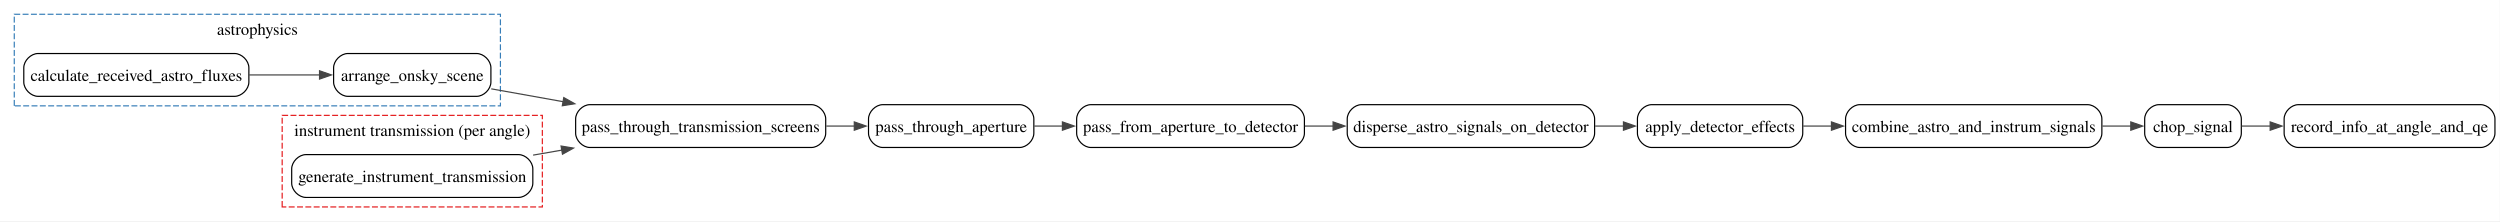
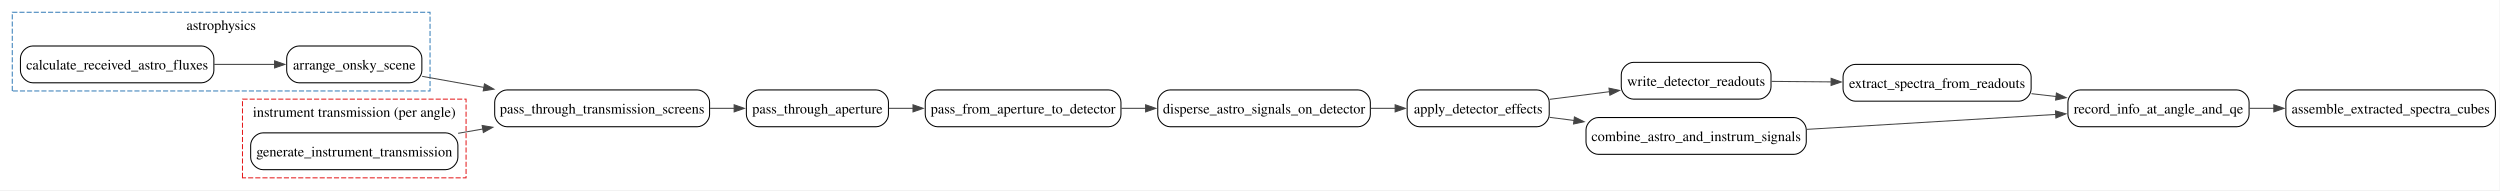
- <svg xmlns="http://www.w3.org/2000/svg" width="2102pt" height="186pt" viewBox="0.00 0.00 2102.00 186.00">
+ <svg xmlns="http://www.w3.org/2000/svg" width="2446pt" height="186pt" viewBox="0.00 0.00 2446.00 186.00">
  <g id="graph0" class="graph" transform="scale(1 1) rotate(0) translate(4 182)">
-     <polygon fill="white" stroke="none" points="-4,4 -4,-182 2097.75,-182 2097.75,4 -4,4" />
+     <polygon fill="white" stroke="none" points="-4,4 -4,-182 2441.5,-182 2441.5,4 -4,4" />
    <g id="clust1" class="cluster">
      <polygon fill="none" stroke="#377eb8" stroke-dasharray="5,2" points="8,-93 8,-170 416.75,-170 416.75,-93 8,-93" />
      <text xml:space="preserve" text-anchor="middle" x="212.38" y="-152.7" font-family="Times,serif" font-size="14.00">astrophysics</text>
    </g>
    <g id="clust2" class="cluster">
      <polygon fill="none" stroke="#e41a1c" stroke-dasharray="5,2" points="233.25,-8 233.25,-85 452,-85 452,-8 233.25,-8" />
      <text xml:space="preserve" text-anchor="middle" x="342.62" y="-67.7" font-family="Times,serif" font-size="14.00">instrument transmission (per angle)</text>
    </g>
    <g id="node1" class="node">
      <path fill="white" stroke="black" d="M193.25,-137C193.25,-137 28,-137 28,-137 22,-137 16,-131 16,-125 16,-125 16,-113 16,-113 16,-107 22,-101 28,-101 28,-101 193.25,-101 193.25,-101 199.25,-101 205.25,-107 205.25,-113 205.25,-113 205.25,-125 205.25,-125 205.25,-131 199.25,-137 193.25,-137" />
      <text xml:space="preserve" text-anchor="middle" x="110.62" y="-113.95" font-family="Times,serif" font-size="14.00">calculate_received_astro_fluxes</text>
    </g>
    <g id="node2" class="node">
      <path fill="white" stroke="black" d="M396.75,-137C396.75,-137 288.5,-137 288.5,-137 282.5,-137 276.5,-131 276.5,-125 276.5,-125 276.5,-113 276.5,-113 276.5,-107 282.5,-101 288.5,-101 288.5,-101 396.75,-101 396.75,-101 402.75,-101 408.75,-107 408.75,-113 408.75,-113 408.75,-125 408.75,-125 408.75,-131 402.75,-137 396.75,-137" />
      <text xml:space="preserve" text-anchor="middle" x="342.62" y="-113.95" font-family="Times,serif" font-size="14.00">arrange_onsky_scene</text>
    </g>
    <g id="edge1" class="edge">
      <path fill="none" stroke="#444444" d="M205.51,-119C225.25,-119 245.85,-119 264.87,-119" />
      <polygon fill="#444444" stroke="#444444" points="264.66,-122.5 274.66,-119 264.66,-115.5 264.66,-122.5" />
    </g>
-     <g id="node10" class="node">
+     <g id="node13" class="node">
      <path fill="white" stroke="black" d="M678.25,-94C678.25,-94 492,-94 492,-94 486,-94 480,-88 480,-82 480,-82 480,-70 480,-70 480,-64 486,-58 492,-58 492,-58 678.25,-58 678.25,-58 684.25,-58 690.25,-64 690.25,-70 690.25,-70 690.25,-82 690.25,-82 690.25,-88 684.25,-94 678.25,-94" />
      <text xml:space="preserve" text-anchor="middle" x="585.12" y="-70.95" font-family="Times,serif" font-size="14.00">pass_through_transmission_screens</text>
    </g>
-     <g id="edge8" class="edge">
+     <g id="edge12" class="edge">
      <path fill="none" stroke="#444444" d="M409.03,-107.31C427.77,-103.96 448.78,-100.2 469.57,-96.48" />
      <polygon fill="#444444" stroke="#444444" points="470.02,-99.96 479.25,-94.75 468.79,-93.07 470.02,-99.96" />
    </g>
    <g id="node3" class="node">
      <path fill="white" stroke="black" d="M432,-52C432,-52 253.25,-52 253.25,-52 247.25,-52 241.25,-46 241.25,-40 241.25,-40 241.25,-28 241.25,-28 241.25,-22 247.25,-16 253.25,-16 253.25,-16 432,-16 432,-16 438,-16 444,-22 444,-28 444,-28 444,-40 444,-40 444,-46 438,-52 432,-52" />
      <text xml:space="preserve" text-anchor="middle" x="342.62" y="-28.95" font-family="Times,serif" font-size="14.00">generate_instrument_transmission</text>
    </g>
-     <g id="edge9" class="edge">
+     <g id="edge13" class="edge">
      <path fill="none" stroke="#444444" d="M444.23,-51.57C452.28,-52.97 460.45,-54.4 468.6,-55.82" />
      <polygon fill="#444444" stroke="#444444" points="467.73,-59.23 478.18,-57.5 468.93,-52.33 467.73,-59.23" />
    </g>
    <g id="node4" class="node">
+       <path fill="white" stroke="black" d="M2184.5,-94C2184.5,-94 2031.25,-94 2031.25,-94 2025.25,-94 2019.25,-88 2019.25,-82 2019.25,-82 2019.25,-70 2019.25,-70 2019.25,-64 2025.25,-58 2031.25,-58 2031.25,-58 2184.5,-58 2184.5,-58 2190.5,-58 2196.5,-64 2196.5,-70 2196.5,-70 2196.5,-82 2196.5,-82 2196.5,-88 2190.5,-94 2184.5,-94" />
+       <text xml:space="preserve" text-anchor="middle" x="2107.88" y="-70.95" font-family="Times,serif" font-size="14.00">record_info_at_angle_and_qe</text>
+     </g>
+     <g id="node7" class="node">
+       <path fill="white" stroke="black" d="M2425.5,-94C2425.5,-94 2244.5,-94 2244.5,-94 2238.5,-94 2232.5,-88 2232.5,-82 2232.5,-82 2232.5,-70 2232.5,-70 2232.5,-64 2238.5,-58 2244.5,-58 2244.5,-58 2425.5,-58 2425.5,-58 2431.5,-58 2437.5,-64 2437.5,-70 2437.5,-70 2437.5,-82 2437.5,-82 2437.5,-88 2431.5,-94 2425.5,-94" />
+       <text xml:space="preserve" text-anchor="middle" x="2335" y="-70.95" font-family="Times,serif" font-size="14.00">assemble_extracted_spectra_cubes</text>
+     </g>
+     <g id="edge6" class="edge">
+       <path fill="none" stroke="#444444" d="M2196.88,-76C2204.76,-76 2212.81,-76 2220.86,-76" />
+       <polygon fill="#444444" stroke="#444444" points="2220.72,-79.5 2230.72,-76 2220.72,-72.5 2220.72,-79.5" />
+     </g>
+     <g id="node5" class="node">
+       <path fill="white" stroke="black" d="M1324.75,-94C1324.75,-94 1140.75,-94 1140.75,-94 1134.75,-94 1128.75,-88 1128.75,-82 1128.75,-82 1128.75,-70 1128.75,-70 1128.75,-64 1134.75,-58 1140.75,-58 1140.75,-58 1324.75,-58 1324.75,-58 1330.75,-58 1336.75,-64 1336.75,-70 1336.75,-70 1336.75,-82 1336.75,-82 1336.75,-88 1330.75,-94 1324.75,-94" />
+       <text xml:space="preserve" text-anchor="middle" x="1232.75" y="-70.95" font-family="Times,serif" font-size="14.00">disperse_astro_signals_on_detector</text>
+     </g>
+     <g id="node6" class="node">
      <path fill="white" stroke="black" d="M1499.75,-94C1499.75,-94 1384.75,-94 1384.75,-94 1378.75,-94 1372.75,-88 1372.75,-82 1372.75,-82 1372.75,-70 1372.75,-70 1372.75,-64 1378.75,-58 1384.75,-58 1384.75,-58 1499.75,-58 1499.75,-58 1505.75,-58 1511.75,-64 1511.75,-70 1511.75,-70 1511.75,-82 1511.75,-82 1511.75,-88 1505.75,-94 1499.75,-94" />
      <text xml:space="preserve" text-anchor="middle" x="1442.25" y="-70.95" font-family="Times,serif" font-size="14.00">apply_detector_effects</text>
    </g>
+     <g id="edge5" class="edge">
+       <path fill="none" stroke="#444444" d="M1337.2,-76C1345.24,-76 1353.3,-76 1361.15,-76" />
+       <polygon fill="#444444" stroke="#444444" points="1361,-79.5 1371,-76 1361,-72.5 1361,-79.5" />
+     </g>
+     <g id="node10" class="node">
+       <path fill="white" stroke="black" d="M1716.75,-121C1716.75,-121 1594.25,-121 1594.25,-121 1588.25,-121 1582.25,-115 1582.25,-109 1582.25,-109 1582.25,-97 1582.25,-97 1582.25,-91 1588.25,-85 1594.25,-85 1594.25,-85 1716.75,-85 1716.75,-85 1722.75,-85 1728.75,-91 1728.75,-97 1728.75,-97 1728.75,-109 1728.75,-109 1728.75,-115 1722.75,-121 1716.75,-121" />
+       <text xml:space="preserve" text-anchor="middle" x="1655.5" y="-97.95" font-family="Times,serif" font-size="14.00">write_detector_readouts</text>
+     </g>
+     <g id="edge9" class="edge">
+       <path fill="none" stroke="#444444" d="M1512.13,-84.8C1530.85,-87.2 1551.33,-89.81 1570.77,-92.3" />
+       <polygon fill="#444444" stroke="#444444" points="1570.22,-95.76 1580.58,-93.55 1571.11,-88.81 1570.22,-95.76" />
+     </g>
+     <g id="node12" class="node">
+       <path fill="white" stroke="black" d="M1751.25,-67C1751.25,-67 1559.75,-67 1559.75,-67 1553.75,-67 1547.75,-61 1547.75,-55 1547.75,-55 1547.75,-43 1547.75,-43 1547.75,-37 1553.75,-31 1559.75,-31 1559.75,-31 1751.25,-31 1751.25,-31 1757.25,-31 1763.25,-37 1763.25,-43 1763.25,-43 1763.25,-55 1763.25,-55 1763.25,-61 1757.25,-67 1751.25,-67" />
+       <text xml:space="preserve" text-anchor="middle" x="1655.5" y="-43.95" font-family="Times,serif" font-size="14.00">combine_astro_and_instrum_signals</text>
+     </g>
+     <g id="edge11" class="edge">
+       <path fill="none" stroke="#444444" d="M1512.13,-67.2C1519.91,-66.2 1528,-65.17 1536.18,-64.12" />
+       <polygon fill="#444444" stroke="#444444" points="1536.42,-67.62 1545.89,-62.88 1535.53,-60.68 1536.42,-67.62" />
+     </g>
    <g id="node8" class="node">
-       <path fill="white" stroke="black" d="M1751.25,-94C1751.25,-94 1559.75,-94 1559.75,-94 1553.75,-94 1547.75,-88 1547.75,-82 1547.75,-82 1547.75,-70 1547.75,-70 1547.75,-64 1553.75,-58 1559.75,-58 1559.75,-58 1751.25,-58 1751.25,-58 1757.25,-58 1763.25,-64 1763.25,-70 1763.25,-70 1763.25,-82 1763.25,-82 1763.25,-88 1757.25,-94 1751.25,-94" />
-       <text xml:space="preserve" text-anchor="middle" x="1655.5" y="-70.95" font-family="Times,serif" font-size="14.00">combine_astro_and_instrum_signals</text>
-     </g>
-     <g id="edge6" class="edge">
-       <path fill="none" stroke="#444444" d="M1512.13,-76C1519.82,-76 1527.81,-76 1535.9,-76" />
-       <polygon fill="#444444" stroke="#444444" points="1535.88,-79.5 1545.88,-76 1535.88,-72.5 1535.88,-79.5" />
-     </g>
-     <g id="node5" class="node">
      <path fill="white" stroke="black" d="M853.25,-94C853.25,-94 738.25,-94 738.25,-94 732.25,-94 726.25,-88 726.25,-82 726.25,-82 726.25,-70 726.25,-70 726.25,-64 732.25,-58 738.25,-58 738.25,-58 853.25,-58 853.25,-58 859.25,-58 865.25,-64 865.25,-70 865.25,-70 865.25,-82 865.25,-82 865.25,-88 859.25,-94 853.25,-94" />
      <text xml:space="preserve" text-anchor="middle" x="795.75" y="-70.95" font-family="Times,serif" font-size="14.00">pass_through_aperture</text>
    </g>
-     <g id="node6" class="node">
+     <g id="node9" class="node">
      <path fill="white" stroke="black" d="M1080.75,-94C1080.75,-94 913.25,-94 913.25,-94 907.25,-94 901.25,-88 901.25,-82 901.25,-82 901.25,-70 901.25,-70 901.25,-64 907.25,-58 913.25,-58 913.25,-58 1080.75,-58 1080.75,-58 1086.75,-58 1092.75,-64 1092.75,-70 1092.75,-70 1092.75,-82 1092.75,-82 1092.75,-88 1086.75,-94 1080.75,-94" />
      <text xml:space="preserve" text-anchor="middle" x="997" y="-70.95" font-family="Times,serif" font-size="14.00">pass_from_aperture_to_detector</text>
    </g>
-     <g id="edge4" class="edge">
+     <g id="edge8" class="edge">
      <path fill="none" stroke="#444444" d="M865.6,-76C873.32,-76 881.32,-76 889.37,-76" />
      <polygon fill="#444444" stroke="#444444" points="889.27,-79.5 899.27,-76 889.27,-72.5 889.27,-79.5" />
    </g>
-     <g id="node7" class="node">
-       <path fill="white" stroke="black" d="M1324.75,-94C1324.75,-94 1140.75,-94 1140.75,-94 1134.75,-94 1128.75,-88 1128.75,-82 1128.75,-82 1128.75,-70 1128.75,-70 1128.75,-64 1134.75,-58 1140.75,-58 1140.75,-58 1324.75,-58 1324.75,-58 1330.75,-58 1336.75,-64 1336.75,-70 1336.75,-70 1336.75,-82 1336.75,-82 1336.75,-88 1330.75,-94 1324.75,-94" />
-       <text xml:space="preserve" text-anchor="middle" x="1232.75" y="-70.95" font-family="Times,serif" font-size="14.00">disperse_astro_signals_on_detector</text>
-     </g>
-     <g id="edge5" class="edge">
+     <g id="edge4" class="edge">
      <path fill="none" stroke="#444444" d="M1093.08,-76C1100.98,-76 1109.02,-76 1117.05,-76" />
      <polygon fill="#444444" stroke="#444444" points="1116.86,-79.5 1126.86,-76 1116.86,-72.5 1116.86,-79.5" />
    </g>
+     <g id="node11" class="node">
+       <path fill="white" stroke="black" d="M1971.25,-119C1971.25,-119 1811.25,-119 1811.25,-119 1805.25,-119 1799.25,-113 1799.25,-107 1799.25,-107 1799.25,-95 1799.25,-95 1799.25,-89 1805.25,-83 1811.25,-83 1811.25,-83 1971.25,-83 1971.25,-83 1977.25,-83 1983.25,-89 1983.25,-95 1983.25,-95 1983.25,-107 1983.25,-107 1983.25,-113 1977.25,-119 1971.25,-119" />
+       <text xml:space="preserve" text-anchor="middle" x="1891.25" y="-95.95" font-family="Times,serif" font-size="14.00">extract_spectra_from_readouts</text>
+     </g>
+     <g id="edge10" class="edge">
+       <path fill="none" stroke="#444444" d="M1729.18,-102.38C1747.66,-102.22 1767.88,-102.05 1787.55,-101.88" />
+       <polygon fill="#444444" stroke="#444444" points="1787.57,-105.38 1797.54,-101.79 1787.51,-98.38 1787.57,-105.38" />
+     </g>
+     <g id="edge3" class="edge">
+       <path fill="none" stroke="#444444" d="M1983.58,-90.36C1991.57,-89.43 1999.68,-88.49 2007.72,-87.55" />
+       <polygon fill="#444444" stroke="#444444" points="2008.01,-91.04 2017.54,-86.41 2007.2,-84.09 2008.01,-91.04" />
+     </g>
    <g id="edge2" class="edge">
-       <path fill="none" stroke="#444444" d="M1337.2,-76C1345.24,-76 1353.3,-76 1361.15,-76" />
-       <polygon fill="#444444" stroke="#444444" points="1361,-79.5 1371,-76 1361,-72.5 1361,-79.5" />
-     </g>
-     <g id="node9" class="node">
-       <path fill="white" stroke="black" d="M1868.5,-94C1868.5,-94 1811.25,-94 1811.25,-94 1805.25,-94 1799.25,-88 1799.25,-82 1799.25,-82 1799.25,-70 1799.25,-70 1799.25,-64 1805.25,-58 1811.25,-58 1811.25,-58 1868.5,-58 1868.5,-58 1874.5,-58 1880.5,-64 1880.5,-70 1880.5,-70 1880.5,-82 1880.5,-82 1880.5,-88 1874.5,-94 1868.5,-94" />
-       <text xml:space="preserve" text-anchor="middle" x="1839.88" y="-70.95" font-family="Times,serif" font-size="14.00">chop_signal</text>
+       <path fill="none" stroke="#444444" d="M1763.52,-55.42C1837.48,-59.85 1935.16,-65.71 2007.43,-70.04" />
+       <polygon fill="#444444" stroke="#444444" points="2007.1,-73.52 2017.29,-70.63 2007.51,-66.54 2007.1,-73.52" />
    </g>
    <g id="edge7" class="edge">
-       <path fill="none" stroke="#444444" d="M1763.64,-76C1771.98,-76 1780.14,-76 1787.82,-76" />
-       <polygon fill="#444444" stroke="#444444" points="1787.57,-79.5 1797.57,-76 1787.57,-72.5 1787.57,-79.5" />
-     </g>
-     <g id="node11" class="node">
-       <path fill="white" stroke="black" d="M2081.75,-94C2081.75,-94 1928.5,-94 1928.5,-94 1922.5,-94 1916.5,-88 1916.5,-82 1916.5,-82 1916.5,-70 1916.5,-70 1916.5,-64 1922.5,-58 1928.5,-58 1928.5,-58 2081.75,-58 2081.75,-58 2087.75,-58 2093.75,-64 2093.75,-70 2093.75,-70 2093.75,-82 2093.75,-82 2093.75,-88 2087.75,-94 2081.75,-94" />
-       <text xml:space="preserve" text-anchor="middle" x="2005.12" y="-70.95" font-family="Times,serif" font-size="14.00">record_info_at_angle_and_qe</text>
-     </g>
-     <g id="edge10" class="edge">
-       <path fill="none" stroke="#444444" d="M1880.81,-76C1888.36,-76 1896.56,-76 1905.02,-76" />
-       <polygon fill="#444444" stroke="#444444" points="1904.75,-79.5 1914.75,-76 1904.75,-72.5 1904.75,-79.5" />
-     </g>
-     <g id="edge3" class="edge">
      <path fill="none" stroke="#444444" d="M690.74,-76C698.74,-76 706.72,-76 714.52,-76" />
      <polygon fill="#444444" stroke="#444444" points="714.28,-79.5 724.28,-76 714.28,-72.5 714.28,-79.5" />
    </g>
  </g>
</svg>
